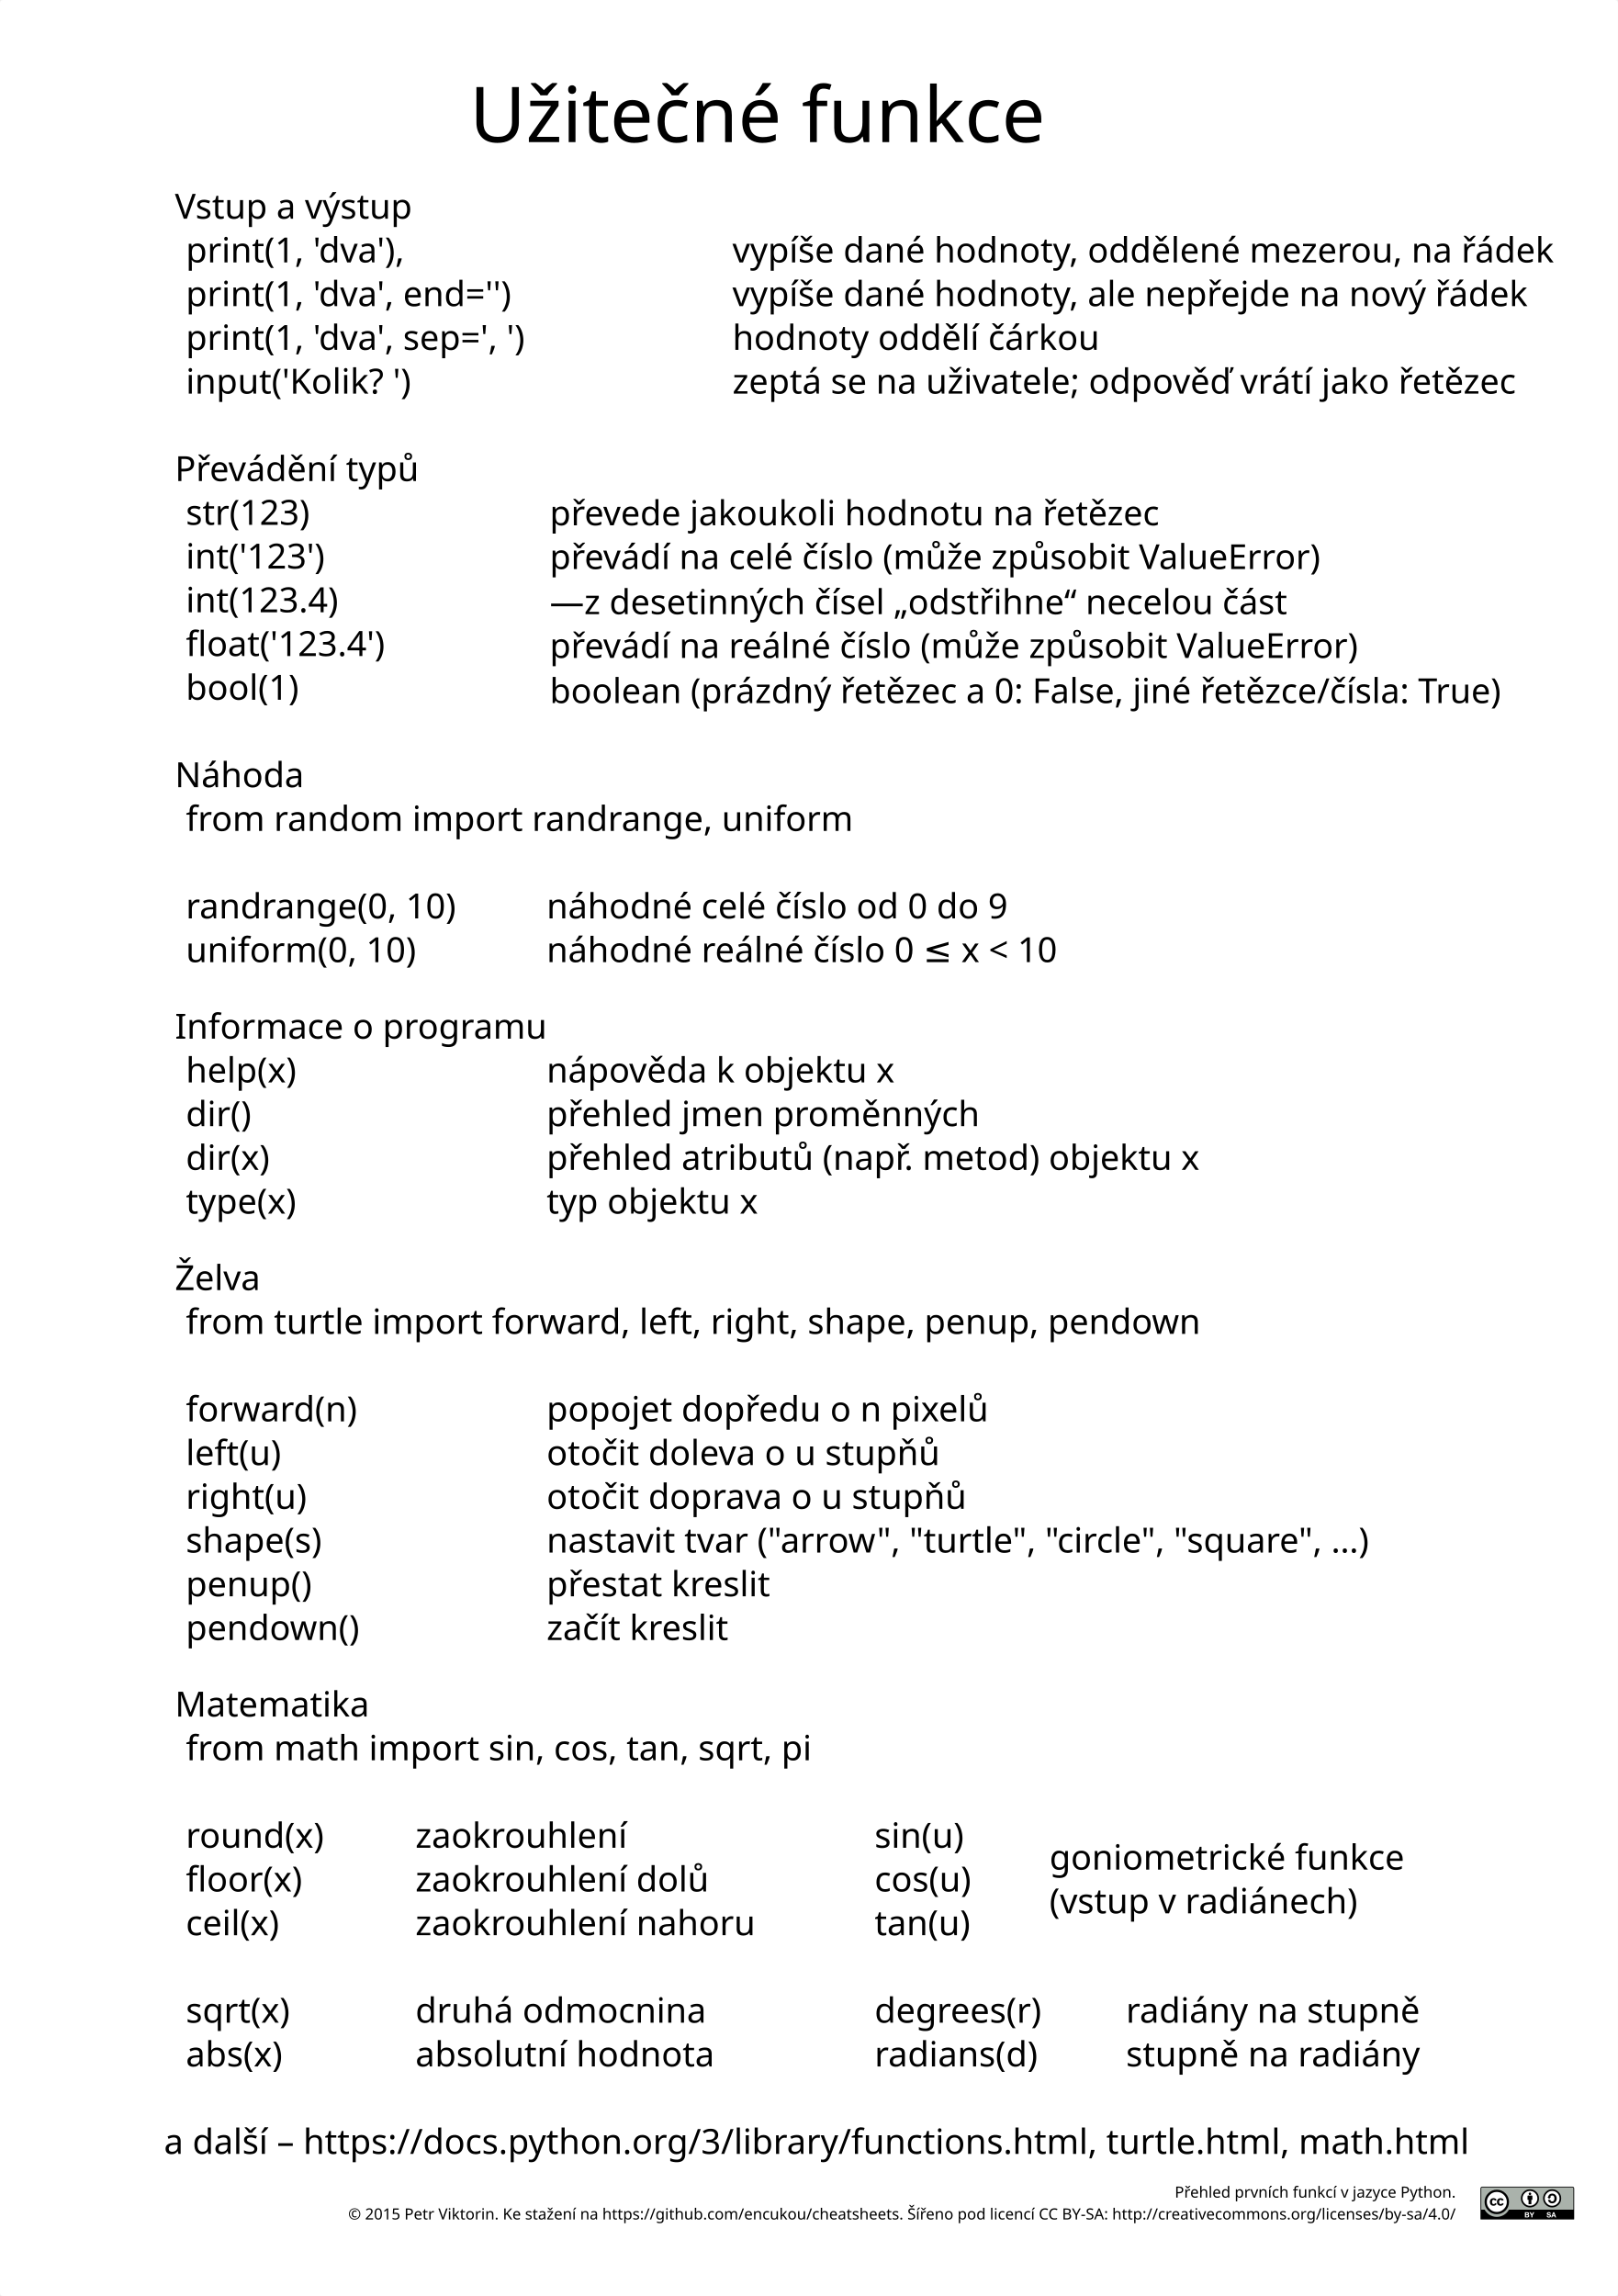
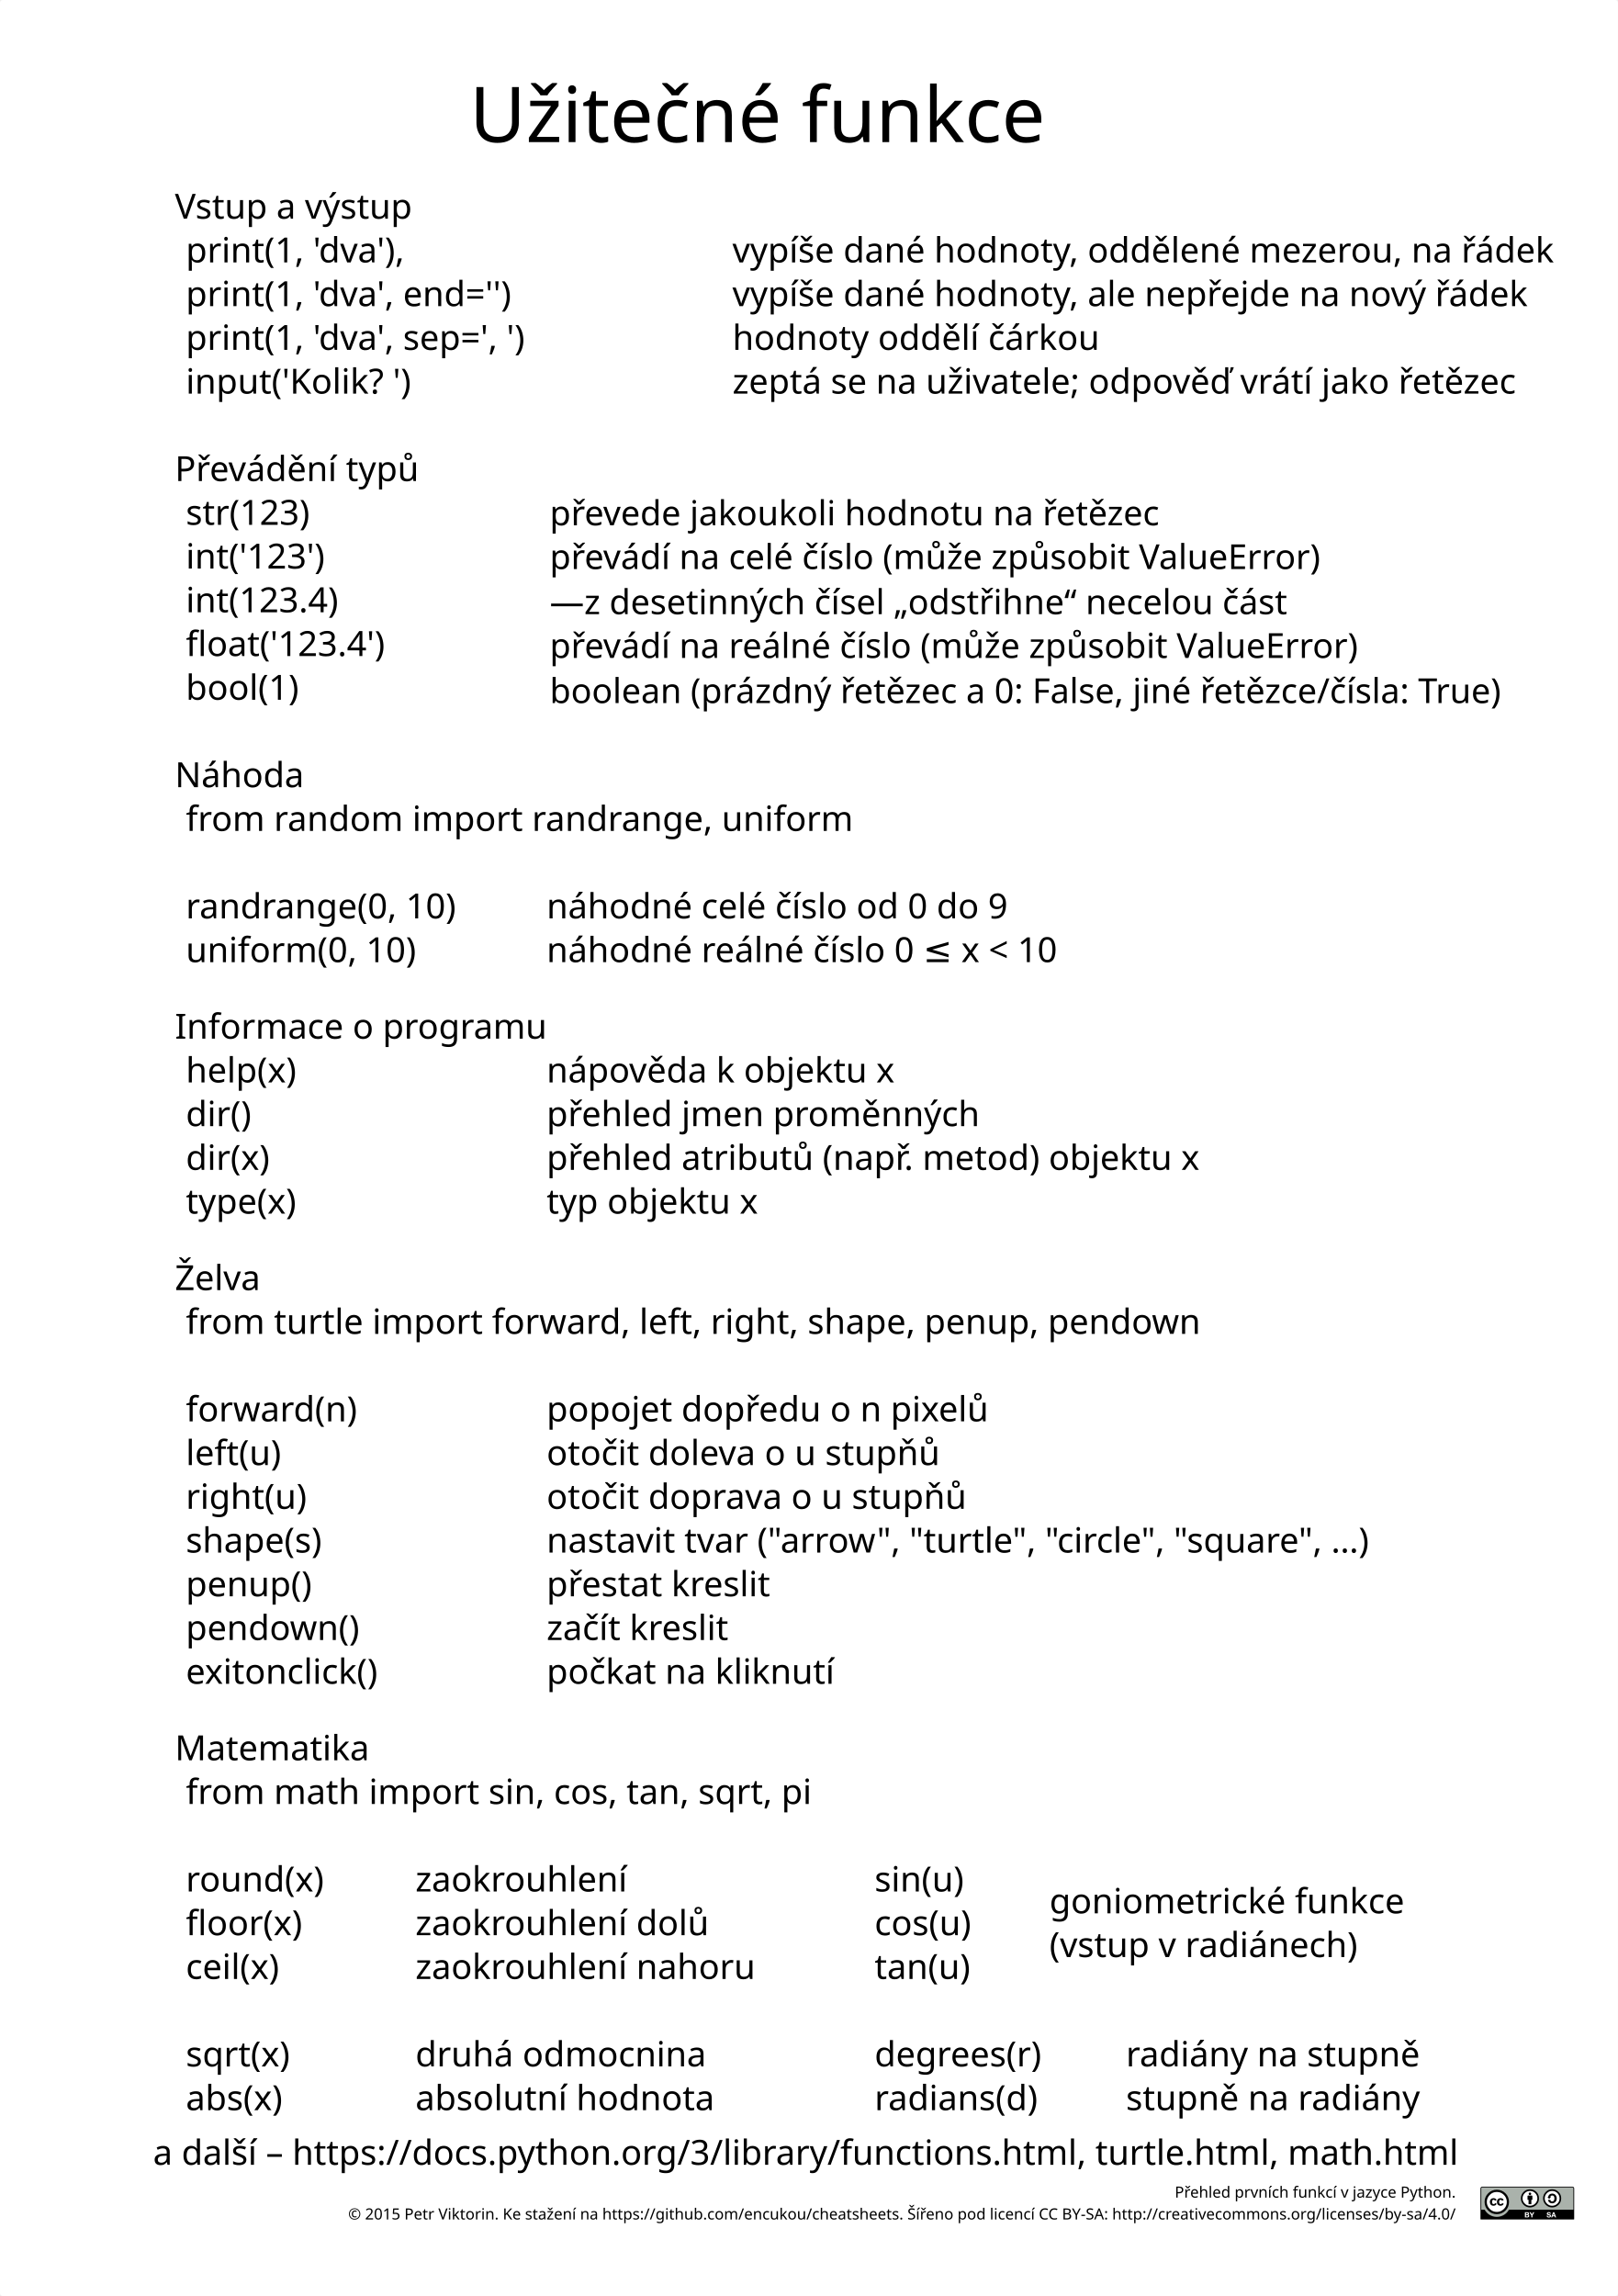
<svg xmlns="http://www.w3.org/2000/svg" width="148mm" height="210mm" viewBox="0 0 524.409 744.094" id="svg2" version="1.1">
  <defs id="defs4">
    <marker orient="auto" refY="0.0" refX="0.0" id="Arrow2Send" style="overflow:visible;">
      <path id="path8393" style="fill-rule:evenodd;stroke-width:0.625;stroke-linejoin:round;stroke:#000000;stroke-opacity:1;fill:#000000;fill-opacity:1" d="M 8.719,4.034 L -2.207,0.016 L 8.719,-4.002 C 6.973,-1.63 6.983,1.616 8.719,4.034 z " transform="scale(0.3) rotate(180) translate(-2.3,0)" />
    </marker>
    <marker orient="auto" refY="0.0" refX="0.0" id="marker10827" style="overflow:visible;">
      <path id="path10829" d="M 0.0,0.0 L 5.0,-5.0 L -12.5,0.0 L 5.0,5.0 L 0.0,0.0 z " style="fill-rule:evenodd;stroke:#0000ff;stroke-width:1pt;stroke-opacity:1;fill:#0000ff;fill-opacity:1" transform="scale(0.4) rotate(180) translate(10,0)" />
    </marker>
    <marker orient="auto" refY="0.0" refX="0.0" id="Arrow1Lend" style="overflow:visible;">
      <path id="path8363" d="M 0.0,0.0 L 5.0,-5.0 L -12.5,0.0 L 5.0,5.0 L 0.0,0.0 z " style="fill-rule:evenodd;stroke:#0000ff;stroke-width:1pt;stroke-opacity:1;fill:#0000ff;fill-opacity:1" transform="scale(0.8) rotate(180) translate(12.5,0)" />
    </marker>
    <marker orient="auto" refY="0.0" refX="0.0" id="Arrow2Mstart" style="overflow:visible">
      <path id="path8384" style="fill-rule:evenodd;stroke-width:0.625;stroke-linejoin:round;stroke:#000000;stroke-opacity:1;fill:#000000;fill-opacity:1" d="M 8.719,4.034 L -2.207,0.016 L 8.719,-4.002 C 6.973,-1.63 6.983,1.616 8.719,4.034 z " transform="scale(0.6) translate(0,0)" />
    </marker>
    <marker orient="auto" refY="0.0" refX="0.0" id="Arrow1Mend" style="overflow:visible;">
      <path id="path8369" d="M 0.0,0.0 L 5.0,-5.0 L -12.5,0.0 L 5.0,5.0 L 0.0,0.0 z " style="fill-rule:evenodd;stroke:#000000;stroke-width:1pt;stroke-opacity:1;fill:#000000;fill-opacity:1" transform="scale(0.4) rotate(180) translate(10,0)" />
    </marker>
    <marker orient="auto" refY="0.0" refX="0.0" id="marker8662" style="overflow:visible">
      <path id="path8664" d="M 0.0,0.0 L 5.0,-5.0 L -12.5,0.0 L 5.0,5.0 L 0.0,0.0 z " style="fill-rule:evenodd;stroke:#000000;stroke-width:1pt;stroke-opacity:1;fill:#000000;fill-opacity:1" transform="scale(0.2) translate(6,0)" />
    </marker>
    <marker orient="auto" refY="0.0" refX="0.0" id="Arrow1Sstart" style="overflow:visible">
      <path id="path8372" d="M 0.0,0.0 L 5.0,-5.0 L -12.5,0.0 L 5.0,5.0 L 0.0,0.0 z " style="fill-rule:evenodd;stroke:#000000;stroke-width:1pt;stroke-opacity:1;fill:#000000;fill-opacity:1" transform="scale(0.2) translate(6,0)" />
    </marker>
    <marker orient="auto" refY="0.0" refX="0.0" id="Arrow1Lstart" style="overflow:visible">
      <path id="path8360" d="M 0.0,0.0 L 5.0,-5.0 L -12.5,0.0 L 5.0,5.0 L 0.0,0.0 z " style="fill-rule:evenodd;stroke:#000000;stroke-width:1pt;stroke-opacity:1;fill:#000000;fill-opacity:1" transform="scale(0.8) translate(12.5,0)" />
    </marker>
    <pattern id="pattern4928" patternTransform="translate(234.0345,606.3423)" height="6.65" width="8.75" patternUnits="userSpaceOnUse">
      <text xml:space="preserve" style="font-style:normal;font-variant:normal;font-weight:normal;font-stretch:normal;font-size:10px;line-height:125%;font-family:'Bree Serif';-inkscape-font-specification:'Bree Serif';letter-spacing:0px;word-spacing:0px;fill:#000000;fill-opacity:1;stroke:none;stroke-width:1px;stroke-linecap:butt;stroke-linejoin:miter;stroke-opacity:1" x="-0.176" y="6.65" id="text4880">
        <tspan id="tspan4882" x="-0.176" y="6.65" dx="0.126">W</tspan>
      </text>
    </pattern>
  </defs>
  <g id="layer5">
    <rect ry="0.915" rx="0.915" y="1.2495387e-05" x="-1052.362" height="524.409" width="744.094" id="rect7243-6" style="opacity:1;fill:#ffffff;fill-opacity:1;stroke:none;stroke-opacity:1" transform="matrix(0,-1,1,0,0,-308.2677)" />
  </g>
  <g id="layer1" transform="translate(0,-308.2677)">
    <g id="text6559" style="font-style:normal;font-variant:normal;font-weight:normal;font-stretch:normal;font-size:10px;line-height:125%;font-family:'DejaVu Sans Mono';-inkscape-font-specification:'DejaVu Sans Mono';text-align:center;letter-spacing:0px;word-spacing:0px;text-anchor:middle;fill:#000000;fill-opacity:1;stroke:none;stroke-width:1px;stroke-linecap:butt;stroke-linejoin:miter;stroke-opacity:1" transform="translate(-787.2199,-199.435)" />
    <flowRoot style="font-style:normal;font-variant:normal;font-weight:normal;font-stretch:normal;font-size:10px;line-height:125%;font-family:'DejaVu Sans Mono';-inkscape-font-specification:'DejaVu Sans Mono';text-align:end;letter-spacing:0px;word-spacing:0px;text-anchor:end;fill:#000000;fill-opacity:1;stroke:none;stroke-width:1px;stroke-linecap:butt;stroke-linejoin:miter;stroke-opacity:1" id="flowRoot9910" xml:space="preserve" transform="translate(-787.2199,-199.435)">
      <flowRegion id="flowRegion9912">
        <rect y="216.142" x="-148.819" height="109.843" width="145.276" id="rect9914" />
      </flowRegion>
      <flowPara id="flowPara9916" />
    </flowRoot>
    <text xml:space="preserve" style="font-style:normal;font-variant:normal;font-weight:normal;font-stretch:normal;font-size:25px;line-height:125%;font-family:'Bree Serif';-inkscape-font-specification:'Bree Serif';text-align:center;letter-spacing:0px;word-spacing:0px;text-anchor:middle;fill:#000000;fill-opacity:1;stroke:none;stroke-width:1px;stroke-linecap:butt;stroke-linejoin:miter;stroke-opacity:1" x="261.729" y="354.33" id="text7244">
      <tspan id="tspan7246" x="261.729" y="354.33">Užitečné funkce</tspan>
    </text>
    <text id="text7248" y="379.134" x="56.693" style="font-style:normal;font-variant:normal;font-weight:normal;font-stretch:normal;font-size:11.25px;line-height:125%;font-family:'Bree Serif';-inkscape-font-specification:'Bree Serif';text-align:start;letter-spacing:0px;word-spacing:0px;text-anchor:start;fill:#000000;fill-opacity:1;stroke:none;stroke-width:1px;stroke-linecap:butt;stroke-linejoin:miter;stroke-opacity:1" xml:space="preserve">
      <tspan y="379.134" x="56.693" id="tspan7250">Vstup a výstup</tspan>
    </text>
    <text xml:space="preserve" style="font-style:normal;font-variant:normal;font-weight:normal;font-stretch:normal;font-size:11.25px;line-height:126%;font-family:'Oxygen Mono';-inkscape-font-specification:'Oxygen Mono';text-align:start;letter-spacing:0px;word-spacing:0px;text-anchor:start;fill:#000000;fill-opacity:1;stroke:none;stroke-width:1px;stroke-linecap:butt;stroke-linejoin:miter;stroke-opacity:1" x="60.236" y="393.307" id="text7252">
      <tspan id="tspan7262" x="60.236" y="393.307">print(1, 'dva'),</tspan>
      <tspan x="60.236" y="407.482" id="tspan7278">print(1, 'dva', end='')</tspan>
      <tspan x="60.236" y="421.657" id="tspan7301">print(1, 'dva', sep=', ')</tspan>
      <tspan x="60.236" y="435.832" id="tspan7305">input('Kolik? ')</tspan>
      <tspan x="60.236" y="450.007" id="tspan7303" />
    </text>
    <text id="text7307" y="393.307" x="237.402" style="font-style:normal;font-variant:normal;font-weight:normal;font-stretch:normal;font-size:11.25px;line-height:126%;font-family:Oxygen;-inkscape-font-specification:Oxygen;text-align:start;letter-spacing:0px;word-spacing:0px;text-anchor:start;fill:#000000;fill-opacity:1;stroke:none;stroke-width:1px;stroke-linecap:butt;stroke-linejoin:miter;stroke-opacity:1" xml:space="preserve">
      <tspan id="tspan7317" y="393.307" x="237.402" style="font-style:normal;font-variant:normal;font-weight:normal;font-stretch:normal;font-family:Oxygen;-inkscape-font-specification:Oxygen">vypíše dané hodnoty, oddělené mezerou, na řádek</tspan>
      <tspan y="407.482" x="237.402" id="tspan7333" style="font-style:normal;font-variant:normal;font-weight:normal;font-stretch:normal;font-family:Oxygen;-inkscape-font-specification:Oxygen">vypíše dané hodnoty, ale nepřejde na nový řádek</tspan>
      <tspan y="421.657" x="237.402" id="tspan7335" style="font-style:normal;font-variant:normal;font-weight:normal;font-stretch:normal;font-family:Oxygen;-inkscape-font-specification:Oxygen">hodnoty oddělí čárkou</tspan>
      <tspan y="435.832" x="237.402" id="tspan7337">zeptá se na uživatele; odpověď vrátí jako řetězec</tspan>
    </text>
    <text xml:space="preserve" style="font-style:normal;font-variant:normal;font-weight:normal;font-stretch:normal;font-size:11.25px;line-height:125%;font-family:'Bree Serif';-inkscape-font-specification:'Bree Serif';text-align:start;letter-spacing:0px;word-spacing:0px;text-anchor:start;fill:#000000;fill-opacity:1;stroke:none;stroke-width:1px;stroke-linecap:butt;stroke-linejoin:miter;stroke-opacity:1" x="56.693" y="464.173" id="text7377">
      <tspan id="tspan7379" x="56.693" y="464.173">Převádění typů</tspan>
    </text>
    <text id="text7381" y="478.346" x="60.236" style="font-style:normal;font-variant:normal;font-weight:normal;font-stretch:normal;font-size:11.25px;line-height:126%;font-family:'Oxygen Mono';-inkscape-font-specification:'Oxygen Mono';text-align:start;letter-spacing:0px;word-spacing:0px;text-anchor:start;fill:#000000;fill-opacity:1;stroke:none;stroke-width:1px;stroke-linecap:butt;stroke-linejoin:miter;stroke-opacity:1" xml:space="preserve">
      <tspan id="tspan7389" y="478.346" x="60.236">str(123)</tspan>
      <tspan y="492.521" x="60.236" id="tspan8257">int('123')</tspan>
      <tspan y="506.696" x="60.236" id="tspan7406">int(123.4)</tspan>
      <tspan y="520.871" x="60.236" id="tspan7402">float('123.4')</tspan>
      <tspan y="535.046" x="60.236" id="tspan12077">bool(1)</tspan>
      <tspan id="tspan7391" y="549.221" x="60.236" />
    </text>
    <text xml:space="preserve" style="font-style:normal;font-variant:normal;font-weight:normal;font-stretch:normal;font-size:11.177px;line-height:126%;font-family:Oxygen;-inkscape-font-specification:Oxygen;text-align:start;letter-spacing:0px;word-spacing:0px;text-anchor:start;fill:#000000;fill-opacity:1;stroke:none;stroke-width:1px;stroke-linecap:butt;stroke-linejoin:miter;stroke-opacity:1" x="178.17" y="478.512" id="text7438">
      <tspan id="tspan7446" x="178.17" y="478.512">převede jakoukoli hodnotu na řetězec</tspan>
      <tspan x="178.17" y="492.687" id="tspan8259">převádí na celé číslo (může způsobit <tspan style="font-style:normal;font-variant:normal;font-weight:normal;font-stretch:normal;font-family:'Oxygen Mono';-inkscape-font-specification:'Oxygen Mono'" id="tspan8265">ValueError</tspan>)</tspan>
      <tspan x="178.17" y="507.316" id="tspan8261">—z desetinných čísel „odstřihne“ necelou část</tspan>
      <tspan x="178.17" y="521.491" id="tspan8263">převádí na reálné číslo (může způsobit <tspan style="font-style:normal;font-variant:normal;font-weight:normal;font-stretch:normal;font-family:'Oxygen Mono';-inkscape-font-specification:'Oxygen Mono'" id="tspan8267">ValueError</tspan>)</tspan>
      <tspan x="178.17" y="536.119" id="tspan12079">boolean (prázdný řetězec a 0: <tspan style="font-style:normal;font-variant:normal;font-weight:normal;font-stretch:normal;font-family:'Oxygen Mono';-inkscape-font-specification:'Oxygen Mono'" id="tspan12081">False</tspan>, jiné řetězce/čísla: <tspan style="font-style:normal;font-variant:normal;font-weight:normal;font-stretch:normal;font-family:'Oxygen Mono';-inkscape-font-specification:'Oxygen Mono'" id="tspan12083">True</tspan>)</tspan>
    </text>
-     <text id="text8269" y="864.567" x="56.693" style="font-style:normal;font-variant:normal;font-weight:normal;font-stretch:normal;font-size:11.25px;line-height:125%;font-family:'Bree Serif';-inkscape-font-specification:'Bree Serif';text-align:start;letter-spacing:0px;word-spacing:0px;text-anchor:start;fill:#000000;fill-opacity:1;stroke:none;stroke-width:1px;stroke-linecap:butt;stroke-linejoin:miter;stroke-opacity:1" xml:space="preserve">
-       <tspan y="864.567" x="56.693" id="tspan8271">Matematika</tspan>
-     </text>
-     <text xml:space="preserve" style="font-style:normal;font-variant:normal;font-weight:normal;font-stretch:normal;font-size:11.25px;line-height:126%;font-family:'Oxygen Mono';-inkscape-font-specification:'Oxygen Mono';text-align:start;letter-spacing:0px;word-spacing:0px;text-anchor:start;fill:#000000;fill-opacity:1;stroke:none;stroke-width:1px;stroke-linecap:butt;stroke-linejoin:miter;stroke-opacity:1" x="60.236" y="878.74" id="text8273">
-       <tspan x="60.236" y="878.74" id="tspan8283">from math import sin, cos, tan, sqrt, pi</tspan>
-       <tspan x="60.236" y="892.915" id="tspan8299" />
-       <tspan x="60.236" y="907.09" id="tspan8301">round(x)</tspan>
-       <tspan x="60.236" y="921.265" id="tspan8305">floor(x)</tspan>
-       <tspan x="60.236" y="935.44" id="tspan8307">ceil(x)</tspan>
-       <tspan x="60.236" y="949.615" id="tspan8311" />
-       <tspan x="60.236" y="963.79" id="tspan8313">sqrt(x)</tspan>
-       <tspan x="60.236" y="977.965" id="tspan13717">abs(x)</tspan>
-       <tspan x="60.236" y="992.14" id="tspan8315" />
-     </text>
-     <text id="text8317" y="907.087" x="134.646" style="font-style:normal;font-variant:normal;font-weight:normal;font-stretch:normal;font-size:11.25px;line-height:126%;font-family:Oxygen;-inkscape-font-specification:Oxygen;text-align:start;letter-spacing:0px;word-spacing:0px;text-anchor:start;fill:#000000;fill-opacity:1;stroke:none;stroke-width:1px;stroke-linecap:butt;stroke-linejoin:miter;stroke-opacity:1" xml:space="preserve">
-       <tspan id="tspan8327" y="907.087" x="134.646">zaokrouhlení</tspan>
-       <tspan y="921.262" x="134.646" id="tspan8342">zaokrouhlení dolů</tspan>
-       <tspan y="935.437" x="134.646" id="tspan8344">zaokrouhlení nahoru</tspan>
-       <tspan y="949.612" x="134.646" id="tspan8348" />
-       <tspan y="963.787" x="134.646" id="tspan8350">druhá odmocnina</tspan>
-       <tspan y="977.962" x="134.646" id="tspan13737">absolutní hodnota</tspan>
-       <tspan y="992.137" x="134.646" id="tspan8346" />
-     </text>
-     <text xml:space="preserve" style="font-style:normal;font-variant:normal;font-weight:normal;font-stretch:normal;font-size:11.25px;line-height:126%;font-family:'Oxygen Mono';-inkscape-font-specification:'Oxygen Mono';text-align:start;letter-spacing:0px;word-spacing:0px;text-anchor:start;fill:#000000;fill-opacity:1;stroke:none;stroke-width:1px;stroke-linecap:butt;stroke-linejoin:miter;stroke-opacity:1" x="283.465" y="907.087" id="text12030">
-       <tspan x="283.465" y="907.087" id="tspan12032">sin(u)</tspan>
-       <tspan id="tspan12034" x="283.465" y="921.262">cos(u)</tspan>
-       <tspan id="tspan12036" x="283.465" y="935.437">tan(u)</tspan>
-       <tspan x="283.465" y="949.612" id="tspan13719" />
-       <tspan x="283.465" y="963.787" id="tspan13721">degrees(r)</tspan>
-       <tspan x="283.465" y="977.962" id="tspan13723">radians(d)</tspan>
-       <tspan id="tspan12038" x="283.465" y="992.137" />
-       <tspan x="283.465" y="1006.312" id="tspan12040" />
-     </text>
-     <text id="text12042" y="914.173" x="340.158" style="font-style:normal;font-variant:normal;font-weight:normal;font-stretch:normal;font-size:11.25px;line-height:126%;font-family:Oxygen;-inkscape-font-specification:Oxygen;text-align:start;letter-spacing:0px;word-spacing:0px;text-anchor:start;fill:#000000;fill-opacity:1;stroke:none;stroke-width:1px;stroke-linecap:butt;stroke-linejoin:miter;stroke-opacity:1" xml:space="preserve">
-       <tspan id="tspan12052" y="914.173" x="340.158">goniometrické funkce</tspan>
-       <tspan y="928.348" x="340.158" id="tspan12067">(vstup v radiánech)</tspan>
+     <text id="text8269" y="878.74" x="56.693" style="font-style:normal;font-variant:normal;font-weight:normal;font-stretch:normal;font-size:11.25px;line-height:125%;font-family:'Bree Serif';-inkscape-font-specification:'Bree Serif';text-align:start;letter-spacing:0px;word-spacing:0px;text-anchor:start;fill:#000000;fill-opacity:1;stroke:none;stroke-width:1px;stroke-linecap:butt;stroke-linejoin:miter;stroke-opacity:1" xml:space="preserve">
+       <tspan y="878.74" x="56.693" id="tspan8271">Matematika</tspan>
+     </text>
+     <text xml:space="preserve" style="font-style:normal;font-variant:normal;font-weight:normal;font-stretch:normal;font-size:11.25px;line-height:126%;font-family:'Oxygen Mono';-inkscape-font-specification:'Oxygen Mono';text-align:start;letter-spacing:0px;word-spacing:0px;text-anchor:start;fill:#000000;fill-opacity:1;stroke:none;stroke-width:1px;stroke-linecap:butt;stroke-linejoin:miter;stroke-opacity:1" x="60.236" y="892.913" id="text8273">
+       <tspan x="60.236" y="892.913" id="tspan8283">from math import sin, cos, tan, sqrt, pi</tspan>
+       <tspan x="60.236" y="907.088" id="tspan8299" />
+       <tspan x="60.236" y="921.263" id="tspan8301">round(x)</tspan>
+       <tspan x="60.236" y="935.438" id="tspan8305">floor(x)</tspan>
+       <tspan x="60.236" y="949.613" id="tspan8307">ceil(x)</tspan>
+       <tspan x="60.236" y="963.788" id="tspan8311" />
+       <tspan x="60.236" y="977.963" id="tspan8313">sqrt(x)</tspan>
+       <tspan x="60.236" y="992.138" id="tspan13717">abs(x)</tspan>
+       <tspan x="60.236" y="1006.313" id="tspan8315" />
+     </text>
+     <text id="text8317" y="921.26" x="134.646" style="font-style:normal;font-variant:normal;font-weight:normal;font-stretch:normal;font-size:11.25px;line-height:126%;font-family:Oxygen;-inkscape-font-specification:Oxygen;text-align:start;letter-spacing:0px;word-spacing:0px;text-anchor:start;fill:#000000;fill-opacity:1;stroke:none;stroke-width:1px;stroke-linecap:butt;stroke-linejoin:miter;stroke-opacity:1" xml:space="preserve">
+       <tspan id="tspan8327" y="921.26" x="134.646">zaokrouhlení</tspan>
+       <tspan y="935.435" x="134.646" id="tspan8342">zaokrouhlení dolů</tspan>
+       <tspan y="949.61" x="134.646" id="tspan8344">zaokrouhlení nahoru</tspan>
+       <tspan y="963.785" x="134.646" id="tspan8348" />
+       <tspan y="977.96" x="134.646" id="tspan8350">druhá odmocnina</tspan>
+       <tspan y="992.135" x="134.646" id="tspan13737">absolutní hodnota</tspan>
+       <tspan y="1006.31" x="134.646" id="tspan8346" />
+     </text>
+     <text xml:space="preserve" style="font-style:normal;font-variant:normal;font-weight:normal;font-stretch:normal;font-size:11.25px;line-height:126%;font-family:'Oxygen Mono';-inkscape-font-specification:'Oxygen Mono';text-align:start;letter-spacing:0px;word-spacing:0px;text-anchor:start;fill:#000000;fill-opacity:1;stroke:none;stroke-width:1px;stroke-linecap:butt;stroke-linejoin:miter;stroke-opacity:1" x="283.465" y="921.26" id="text12030">
+       <tspan x="283.465" y="921.26" id="tspan12032">sin(u)</tspan>
+       <tspan id="tspan12034" x="283.465" y="935.435">cos(u)</tspan>
+       <tspan id="tspan12036" x="283.465" y="949.61">tan(u)</tspan>
+       <tspan x="283.465" y="963.785" id="tspan13719" />
+       <tspan x="283.465" y="977.96" id="tspan13721">degrees(r)</tspan>
+       <tspan x="283.465" y="992.135" id="tspan13723">radians(d)</tspan>
+       <tspan id="tspan12038" x="283.465" y="1006.31" />
+       <tspan x="283.465" y="1020.485" id="tspan12040" />
+     </text>
+     <text id="text12042" y="928.346" x="340.158" style="font-style:normal;font-variant:normal;font-weight:normal;font-stretch:normal;font-size:11.25px;line-height:126%;font-family:Oxygen;-inkscape-font-specification:Oxygen;text-align:start;letter-spacing:0px;word-spacing:0px;text-anchor:start;fill:#000000;fill-opacity:1;stroke:none;stroke-width:1px;stroke-linecap:butt;stroke-linejoin:miter;stroke-opacity:1" xml:space="preserve">
+       <tspan id="tspan12052" y="928.346" x="340.158">goniometrické funkce</tspan>
+       <tspan y="942.521" x="340.158" id="tspan12067">(vstup v radiánech)</tspan>
    </text>
    <text id="text12085" y="563.386" x="56.693" style="font-style:normal;font-variant:normal;font-weight:normal;font-stretch:normal;font-size:11.25px;line-height:125%;font-family:'Bree Serif';-inkscape-font-specification:'Bree Serif';text-align:start;letter-spacing:0px;word-spacing:0px;text-anchor:start;fill:#000000;fill-opacity:1;stroke:none;stroke-width:1px;stroke-linecap:butt;stroke-linejoin:miter;stroke-opacity:1" xml:space="preserve">
      <tspan y="563.386" x="56.693" id="tspan12087">Náhoda</tspan>
    </text>
    <text xml:space="preserve" style="font-style:normal;font-variant:normal;font-weight:normal;font-stretch:normal;font-size:11.25px;line-height:126%;font-family:'Oxygen Mono';-inkscape-font-specification:'Oxygen Mono';text-align:start;letter-spacing:0px;word-spacing:0px;text-anchor:start;fill:#000000;fill-opacity:1;stroke:none;stroke-width:1px;stroke-linecap:butt;stroke-linejoin:miter;stroke-opacity:1" x="60.236" y="577.559" id="text12089">
      <tspan x="60.236" y="577.559" id="tspan12101">from random import randrange, uniform</tspan>
      <tspan x="60.236" y="591.734" id="tspan12123" />
      <tspan x="60.236" y="605.909" id="tspan12125">randrange(0, 10)</tspan>
      <tspan x="60.236" y="620.084" id="tspan12127">uniform(0, 10)</tspan>
    </text>
    <text id="text12129" y="605.906" x="177.165" style="font-style:normal;font-variant:normal;font-weight:normal;font-stretch:normal;font-size:11.25px;line-height:126%;font-family:Oxygen;-inkscape-font-specification:Oxygen;text-align:start;letter-spacing:0px;word-spacing:0px;text-anchor:start;fill:#000000;fill-opacity:1;stroke:none;stroke-width:1px;stroke-linecap:butt;stroke-linejoin:miter;stroke-opacity:1" xml:space="preserve">
      <tspan id="tspan12143" y="605.906" x="177.165">náhodné celé číslo od 0 do 9</tspan>
      <tspan y="620.081" x="177.165" id="tspan12167">náhodné reálné číslo 0 ≤ x &lt; 10</tspan>
    </text>
    <text xml:space="preserve" style="font-style:normal;font-variant:normal;font-weight:normal;font-stretch:normal;font-size:11.25px;line-height:125%;font-family:'Bree Serif';-inkscape-font-specification:'Bree Serif';text-align:start;letter-spacing:0px;word-spacing:0px;text-anchor:start;fill:#000000;fill-opacity:1;stroke:none;stroke-width:1px;stroke-linecap:butt;stroke-linejoin:miter;stroke-opacity:1" x="56.693" y="644.882" id="text12169">
      <tspan id="tspan12171" x="56.693" y="644.882">Informace o programu</tspan>
    </text>
    <text id="text12173" y="659.055" x="60.236" style="font-style:normal;font-variant:normal;font-weight:normal;font-stretch:normal;font-size:11.25px;line-height:126%;font-family:'Oxygen Mono';-inkscape-font-specification:'Oxygen Mono';text-align:start;letter-spacing:0px;word-spacing:0px;text-anchor:start;fill:#000000;fill-opacity:1;stroke:none;stroke-width:1px;stroke-linecap:butt;stroke-linejoin:miter;stroke-opacity:1" xml:space="preserve">
      <tspan y="659.055" x="60.236" id="tspan12195">help(x)</tspan>
      <tspan y="673.23" x="60.236" id="tspan13689">dir()</tspan>
      <tspan y="687.405" x="60.236" id="tspan13687">dir(x)</tspan>
      <tspan y="701.58" x="60.236" id="tspan13743">type(x)</tspan>
    </text>
    <text xml:space="preserve" style="font-style:normal;font-variant:normal;font-weight:normal;font-stretch:normal;font-size:11.25px;line-height:126%;font-family:Oxygen;-inkscape-font-specification:Oxygen;text-align:start;letter-spacing:0px;word-spacing:0px;text-anchor:start;fill:#000000;fill-opacity:1;stroke:none;stroke-width:1px;stroke-linecap:butt;stroke-linejoin:miter;stroke-opacity:1" x="177.165" y="659.055" id="text12183">
      <tspan x="177.165" y="659.055" id="tspan12227">nápověda k objektu x</tspan>
      <tspan x="177.165" y="673.23" id="tspan13711">přehled jmen proměnných</tspan>
      <tspan x="177.165" y="687.405" id="tspan13713">přehled atributů (např. metod) objektu x</tspan>
      <tspan x="177.165" y="701.58" id="tspan13745">typ objektu x</tspan>
    </text>
-     <text xml:space="preserve" style="font-style:normal;font-variant:normal;font-weight:normal;font-stretch:normal;font-size:11.25px;line-height:126%;font-family:Oxygen;-inkscape-font-specification:Oxygen;text-align:start;letter-spacing:0px;word-spacing:0px;text-anchor:start;fill:#000000;fill-opacity:1;stroke:none;stroke-width:1px;stroke-linecap:butt;stroke-linejoin:miter;stroke-opacity:1" x="53.15" y="1006.299" id="text12233">
-       <tspan id="tspan12237" x="53.15" y="1006.299">a další – https://docs.python.org/3/library/functions.html, turtle.html, math.html</tspan>
+     <text xml:space="preserve" style="font-style:normal;font-variant:normal;font-weight:normal;font-stretch:normal;font-size:11.25px;line-height:126%;font-family:Oxygen;-inkscape-font-specification:Oxygen;text-align:start;letter-spacing:0px;word-spacing:0px;text-anchor:start;fill:#000000;fill-opacity:1;stroke:none;stroke-width:1px;stroke-linecap:butt;stroke-linejoin:miter;stroke-opacity:1" x="49.606" y="1009.842" id="text12233">
+       <tspan id="tspan12237" x="49.606" y="1009.842">a další – https://docs.python.org/3/library/functions.html, turtle.html, math.html</tspan>
    </text>
    <text id="text10059-0" y="1027.559" x="478.346" style="font-style:normal;font-variant:normal;font-weight:normal;font-stretch:normal;font-size:5px;line-height:125%;font-family:Oxygen;-inkscape-font-specification:Oxygen;text-align:end;letter-spacing:0px;word-spacing:0px;text-anchor:end;fill:#000000;fill-opacity:1;stroke:none;stroke-width:1px;stroke-linecap:butt;stroke-linejoin:miter;stroke-opacity:1" xml:space="preserve">
      <tspan y="1027.559" x="478.346" id="tspan10061-1">© 2015 Petr Viktorin. Ke stažení na https://github.com/encukou/cheatsheets. Šířeno pod licencí CC BY-SA: http://creativecommons.org/licenses/by-sa/4.0/</tspan>
    </text>
    <g transform="matrix(0.2362205,0,0,0.2362205,481.8898,1017.19)" id="layer1-5-7">
      <g transform="matrix(1.064765,0,0,1.064646,-198.958,-80.85843)" id="g287-0">
        <path id="path3817_2_-1" nodetypes="ccccccc" d="m 182.235,75.39 114.064,0.203 c 1.594,0 3.018,-0.237 3.018,3.18 l -0.14,37.567 -119.82,0 0,-37.707 c 0,-1.685 0.163,-3.244 2.878,-3.244 z" style="fill:#aab2ab" />
        <g id="g5908_2_-8" transform="matrix(0.872921,0,0,0.872921,50.12536,143.2144)">
          <path id="path5906_2_-8" cx="296.354" ry="22.94" cy="264.358" type="arc" rx="22.94" d="m 187.209,-55.679 c 0.006,8.68 -7.028,15.721 -15.708,15.727 -8.68,0.005 -15.722,-7.028 -15.727,-15.708 0,-0.007 0,-0.012 0,-0.019 -0.005,-8.681 7.028,-15.722 15.708,-15.727 8.681,-0.006 15.722,7.028 15.727,15.708 0,0.006 0,0.012 0,0.019 z" style="fill:#ffffff" />
          <g id="g5706_2_-1" transform="translate(-289.6157,99.0653)">
            <path id="path5708_2_-5" d="m 473.885,-167.547 c 3.485,3.486 5.228,7.754 5.228,12.803 0,5.049 -1.713,9.271 -5.138,12.667 -3.635,3.577 -7.932,5.364 -12.889,5.364 -4.898,0 -9.12,-1.773 -12.665,-5.32 -3.546,-3.546 -5.318,-7.783 -5.318,-12.712 0,-4.929 1.773,-9.196 5.318,-12.803 3.455,-3.487 7.677,-5.229 12.665,-5.229 5.048,0 9.314,1.742 12.799,5.229 z m -23.118,2.345 c -2.947,2.976 -4.42,6.463 -4.42,10.462 0,3.998 1.458,7.455 4.374,10.371 2.917,2.917 6.388,4.375 10.417,4.375 4.029,0 7.53,-1.473 10.507,-4.419 2.826,-2.736 4.239,-6.177 4.239,-10.326 0,-4.118 -1.436,-7.613 -4.308,-10.485 -2.871,-2.871 -6.35,-4.307 -10.438,-4.307 -4.088,0 -7.546,1.443 -10.372,4.329 z m 7.754,8.703 c -0.45,-0.982 -1.124,-1.472 -2.023,-1.472 -1.589,0 -2.383,1.07 -2.383,3.208 0,2.14 0.794,3.209 2.383,3.209 1.049,0 1.799,-0.521 2.249,-1.565 l 2.203,1.173 c -1.05,1.865 -2.625,2.799 -4.725,2.799 -1.62,0 -2.918,-0.497 -3.892,-1.49 -0.976,-0.993 -1.463,-2.363 -1.463,-4.108 0,-1.716 0.502,-3.077 1.507,-4.086 1.005,-1.008 2.257,-1.513 3.758,-1.513 2.22,0 3.81,0.875 4.771,2.623 l -2.384,1.221 z m 10.363,0 c -0.451,-0.982 -1.111,-1.472 -1.982,-1.472 -1.621,0 -2.432,1.07 -2.432,3.208 0,2.14 0.811,3.209 2.432,3.209 1.051,0 1.787,-0.521 2.207,-1.565 l 2.252,1.173 c -1.048,1.865 -2.621,2.799 -4.718,2.799 -1.618,0 -2.913,-0.497 -3.886,-1.49 -0.972,-0.993 -1.459,-2.363 -1.459,-4.108 0,-1.716 0.494,-3.077 1.483,-4.086 0.988,-1.008 2.245,-1.513 3.773,-1.513 2.216,0 3.804,0.875 4.761,2.623 l -2.431,1.221 z" />
          </g>
        </g>
        <path d="m 297.296,74.911 -116.23,0 c -1.247,0 -2.261,1.015 -2.261,2.261 l 0,39.496 c 0,0.282 0.229,0.511 0.51,0.511 l 119.73,0 c 0.282,0 0.511,-0.229 0.511,-0.511 l 0,-39.496 c 0,-1.247 -1.014,-2.261 -2.261,-2.261 z m -116.23,1.021 116.23,0 c 0.684,0 1.239,0.556 1.239,1.24 0,0 0,15.919 0,27.418 l -83.074,0 c -3.045,5.505 -8.911,9.244 -15.644,9.244 -6.735,0 -12.6,-3.735 -15.644,-9.244 l -4.348,0 c 0,-11.499 0,-27.418 0,-27.418 -2e-5,-0.684 0.557,-1.24 1.24,-1.24 z" id="path294-6" />
        <g enable-background="new    " id="g296-3">
          <path d="m 265.61,112.883 c 0.08,0.156 0.188,0.282 0.321,0.378 0.134,0.096 0.29,0.168 0.47,0.214 0.181,0.047 0.367,0.07 0.56,0.07 0.13,0 0.27,-0.011 0.419,-0.033 0.148,-0.021 0.288,-0.064 0.419,-0.126 0.13,-0.062 0.239,-0.148 0.325,-0.257 0.088,-0.109 0.131,-0.247 0.131,-0.416 0,-0.18 -0.058,-0.326 -0.173,-0.438 -0.114,-0.112 -0.266,-0.205 -0.452,-0.28 -0.186,-0.074 -0.397,-0.14 -0.633,-0.196 -0.236,-0.056 -0.476,-0.118 -0.718,-0.187 -0.249,-0.062 -0.491,-0.138 -0.728,-0.229 -0.235,-0.09 -0.447,-0.207 -0.634,-0.35 -0.187,-0.143 -0.337,-0.322 -0.452,-0.537 -0.114,-0.215 -0.172,-0.475 -0.172,-0.779 0,-0.343 0.073,-0.64 0.219,-0.892 0.146,-0.252 0.338,-0.462 0.574,-0.63 0.235,-0.168 0.503,-0.292 0.802,-0.374 0.298,-0.081 0.597,-0.121 0.895,-0.121 0.349,0 0.683,0.039 1.003,0.117 0.319,0.078 0.604,0.204 0.853,0.378 0.249,0.174 0.446,0.397 0.593,0.668 0.146,0.271 0.219,0.6 0.219,0.985 l -1.422,0 c -0.013,-0.199 -0.055,-0.364 -0.125,-0.495 -0.071,-0.131 -0.166,-0.233 -0.283,-0.309 -0.118,-0.074 -0.253,-0.127 -0.404,-0.158 -0.152,-0.031 -0.317,-0.047 -0.497,-0.047 -0.117,0 -0.235,0.013 -0.353,0.037 -0.118,0.025 -0.225,0.069 -0.32,0.131 -0.097,0.062 -0.176,0.14 -0.237,0.233 -0.061,0.094 -0.093,0.212 -0.093,0.355 0,0.131 0.024,0.237 0.074,0.317 0.05,0.081 0.148,0.156 0.294,0.224 0.146,0.068 0.348,0.137 0.605,0.206 0.258,0.068 0.595,0.156 1.012,0.261 0.124,0.025 0.296,0.07 0.517,0.136 0.221,0.065 0.439,0.169 0.657,0.312 0.218,0.144 0.405,0.335 0.564,0.574 0.158,0.24 0.237,0.546 0.237,0.92 0,0.305 -0.06,0.588 -0.178,0.85 -0.118,0.262 -0.294,0.487 -0.527,0.677 -0.233,0.19 -0.522,0.338 -0.867,0.444 -0.346,0.106 -0.746,0.159 -1.199,0.159 -0.367,0 -0.724,-0.045 -1.069,-0.136 -0.345,-0.09 -0.65,-0.232 -0.915,-0.426 -0.264,-0.193 -0.474,-0.44 -0.63,-0.739 -0.155,-0.299 -0.229,-0.654 -0.224,-1.065 l 1.422,0 c -3e-5,0.224 0.04,0.414 0.121,0.569 z" id="path298-6" style="fill:#ffffff" />
          <path d="m 273.867,107.867 2.493,6.664 -1.522,0 -0.504,-1.484 -2.493,0 -0.522,1.484 -1.475,0 2.521,-6.664 1.503,0 z m 0.084,4.086 -0.84,-2.443 -0.019,0 -0.869,2.443 1.728,0 z" id="path300-3" style="fill:#ffffff" />
        </g>
        <g enable-background="new    " id="g302-7">
          <path d="m 239.178,107.867 c 0.317,0 0.607,0.028 0.869,0.084 0.262,0.056 0.486,0.148 0.674,0.275 0.187,0.127 0.332,0.297 0.435,0.508 0.103,0.211 0.154,0.473 0.154,0.784 0,0.336 -0.076,0.615 -0.229,0.839 -0.152,0.224 -0.379,0.407 -0.678,0.55 0.412,0.118 0.72,0.325 0.923,0.621 0.203,0.296 0.305,0.652 0.305,1.069 0,0.336 -0.065,0.627 -0.196,0.873 -0.131,0.246 -0.308,0.446 -0.528,0.602 -0.222,0.156 -0.475,0.271 -0.758,0.345 -0.284,0.075 -0.575,0.112 -0.875,0.112 l -3.236,0 0,-6.664 3.142,0 0,1e-5 z m -0.188,2.695 c 0.262,0 0.477,-0.062 0.646,-0.186 0.168,-0.125 0.252,-0.326 0.252,-0.605 0,-0.155 -0.028,-0.283 -0.084,-0.382 -0.057,-0.1 -0.131,-0.177 -0.225,-0.233 -0.094,-0.056 -0.201,-0.095 -0.322,-0.116 -0.122,-0.022 -0.248,-0.033 -0.379,-0.033 l -1.373,0 0,1.555 1.485,0 z m 0.086,2.828 c 0.144,0 0.28,-0.014 0.411,-0.042 0.131,-0.028 0.247,-0.075 0.347,-0.14 0.1,-0.065 0.179,-0.154 0.238,-0.266 0.06,-0.112 0.089,-0.255 0.089,-0.429 0,-0.342 -0.097,-0.586 -0.29,-0.732 -0.193,-0.146 -0.449,-0.219 -0.767,-0.219 l -1.6,0 0,1.828 1.571,0 z" id="path304-1" style="fill:#ffffff" />
          <path d="m 241.889,107.867 1.644,0 1.561,2.632 1.551,-2.632 1.634,0 -2.474,4.106 0,2.558 -1.469,0 0,-2.595 -2.446,-4.069 z" id="path306-8" style="fill:#ffffff" />
        </g>
        <g id="g6316_1_-8" transform="matrix(0.624995,0,0,0.624995,391.2294,176.9332)">
          <path id="path6318_1_-5" cx="475.971" ry="29.21" cy="252.086" type="arc" rx="29.21" d="m -175.008,-139.115 c 0.006,9.412 -7.617,17.048 -17.03,17.055 -9.411,0.007 -17.047,-7.617 -17.055,-17.03 0,-0.008 0,-0.017 0,-0.025 -0.006,-9.413 7.619,-17.047 17.03,-17.055 9.413,-0.007 17.049,7.618 17.055,17.03 0,0.009 0,0.016 0,0.025 z" style="fill:#ffffff" />
          <g id="g6320_1_-9" transform="translate(-23.9521,-89.72962)">
            <path id="path6322_1_-1" d="m -168.22,-68.055 c -5.172,0 -9.549,1.805 -13.131,5.413 -3.677,3.734 -5.514,8.153 -5.514,13.256 0,5.103 1.838,9.492 5.514,13.163 3.675,3.672 8.053,5.508 13.131,5.508 5.141,0 9.595,-1.852 13.367,-5.555 3.55,-3.516 5.327,-7.888 5.327,-13.116 0,-5.227 -1.808,-9.647 -5.422,-13.256 -3.614,-3.609 -8.038,-5.413 -13.272,-5.413 z m 0.047,3.36 c 4.238,0 7.836,1.493 10.797,4.481 2.989,2.956 4.484,6.566 4.484,10.829 0,4.294 -1.463,7.857 -4.392,10.689 -3.084,3.049 -6.714,4.573 -10.889,4.573 -4.175,0 -7.774,-1.509 -10.795,-4.527 -3.022,-3.02 -4.533,-6.597 -4.533,-10.736 0,-4.138 1.527,-7.748 4.58,-10.829 2.928,-2.988 6.511,-4.481 10.749,-4.481 z" />
            <path id="path6324_1_-1" d="m -176.495,-52.021 c 0.744,-4.698 4.052,-7.209 8.195,-7.209 5.961,0 9.592,4.325 9.592,10.092 0,5.627 -3.864,9.999 -9.686,9.999 -4.005,0 -7.589,-2.465 -8.242,-7.301 l 4.703,0 c 0.141,2.511 1.77,3.395 4.098,3.395 2.653,0 4.378,-2.465 4.378,-6.233 0,-3.952 -1.491,-6.045 -4.286,-6.045 -2.048,0 -3.817,0.745 -4.191,3.302 l 1.369,-0.007 -3.703,3.702 -3.702,-3.702 1.473,0.007 z" />
          </g>
        </g>
        <g id="g313-8">
          <circle cx="242.562" cy="90.225" r="10.806" id="circle315-2" style="fill:#ffffff" />
          <g id="g317-4">
            <path d="m 245.69,87.098 c 0,-0.416 -0.338,-0.753 -0.754,-0.753 l -4.772,0 c -0.416,0 -0.754,0.337 -0.754,0.753 l 0,4.773 1.331,0 0,5.652 3.617,0 0,-5.652 1.332,0 0,-4.773 1e-5,0 z" id="path319-8" />
            <circle cx="242.55" cy="84.083" r="1.632" id="circle321-8" />
          </g>
          <path d="m 242.535,78.318 c -3.231,0 -5.968,1.127 -8.208,3.384 -2.298,2.333 -3.446,5.095 -3.446,8.284 0,3.189 1.148,5.932 3.446,8.227 2.298,2.294 5.034,3.442 8.208,3.442 3.213,0 5.998,-1.157 8.354,-3.472 2.221,-2.197 3.33,-4.93 3.33,-8.197 0,-3.268 -1.129,-6.029 -3.388,-8.284 -2.259,-2.256 -5.024,-3.384 -8.296,-3.384 z m 0.029,2.1 c 2.648,0 4.897,0.934 6.747,2.801 1.87,1.847 2.805,4.104 2.805,6.768 0,2.684 -0.915,4.911 -2.746,6.681 -1.928,1.906 -4.196,2.858 -6.806,2.858 -2.609,0 -4.858,-0.943 -6.747,-2.83 -1.89,-1.886 -2.833,-4.123 -2.833,-6.709 0,-2.586 0.954,-4.842 2.862,-6.768 1.831,-1.867 4.07,-2.801 6.718,-2.801 z" id="path323-8" style="clip-rule:evenodd;fill-rule:evenodd" />
        </g>
      </g>
    </g>
    <text id="text9143-7" y="1020.472" x="478.346" style="font-style:normal;font-variant:normal;font-weight:normal;font-stretch:normal;font-size:5px;line-height:125%;font-family:Oxygen;-inkscape-font-specification:Oxygen;text-align:end;letter-spacing:0px;word-spacing:0px;text-anchor:end;fill:#000000;fill-opacity:1;stroke:none;stroke-width:1px;stroke-linecap:butt;stroke-linejoin:miter;stroke-opacity:1" xml:space="preserve">
      <tspan y="1020.472" x="478.346" id="tspan9145-1">Přehled prvních funkcí v jazyce Python.</tspan>
    </text>
    <text id="text13616" y="726.378" x="56.693" style="font-style:normal;font-variant:normal;font-weight:normal;font-stretch:normal;font-size:11.25px;line-height:125%;font-family:'Bree Serif';-inkscape-font-specification:'Bree Serif';text-align:start;letter-spacing:0px;word-spacing:0px;text-anchor:start;fill:#000000;fill-opacity:1;stroke:none;stroke-width:1px;stroke-linecap:butt;stroke-linejoin:miter;stroke-opacity:1" xml:space="preserve">
      <tspan y="726.378" x="56.693" id="tspan13618">Želva</tspan>
    </text>
    <text xml:space="preserve" style="font-style:normal;font-variant:normal;font-weight:normal;font-stretch:normal;font-size:11.25px;line-height:126%;font-family:'Oxygen Mono';-inkscape-font-specification:'Oxygen Mono';text-align:start;letter-spacing:0px;word-spacing:0px;text-anchor:start;fill:#000000;fill-opacity:1;stroke:none;stroke-width:1px;stroke-linecap:butt;stroke-linejoin:miter;stroke-opacity:1" x="60.236" y="740.551" id="text13620">
      <tspan x="60.236" y="740.551" id="tspan13622">from turtle import forward, left, right, shape, penup, pendown</tspan>
      <tspan x="60.236" y="754.726" id="tspan13624" />
      <tspan x="60.236" y="768.901" id="tspan13626">forward(n)</tspan>
      <tspan x="60.236" y="783.076" id="tspan13628">left(u)</tspan>
      <tspan id="tspan13630" x="60.236" y="797.251">right(u)</tspan>
      <tspan id="tspan13632" x="60.236" y="811.426">shape(s)</tspan>
      <tspan id="tspan13634" x="60.236" y="825.601">penup()</tspan>
      <tspan id="tspan13636" x="60.236" y="839.776">pendown()</tspan>
+       <tspan x="60.236" y="853.951" id="tspan4486">exitonclick()</tspan>
    </text>
    <text id="text13638" y="768.898" x="177.165" style="font-style:normal;font-variant:normal;font-weight:normal;font-stretch:normal;font-size:11.25px;line-height:126%;font-family:Oxygen;-inkscape-font-specification:Oxygen;text-align:start;letter-spacing:0px;word-spacing:0px;text-anchor:start;fill:#000000;fill-opacity:1;stroke:none;stroke-width:1px;stroke-linecap:butt;stroke-linejoin:miter;stroke-opacity:1" xml:space="preserve">
      <tspan y="768.898" x="177.165" id="tspan13640">popojet dopředu o n pixelů</tspan>
      <tspan id="tspan13642" y="783.073" x="177.165">otočit doleva o u stupňů</tspan>
      <tspan id="tspan13644" y="797.248" x="177.165">otočit doprava o u stupňů</tspan>
      <tspan id="tspan13646" y="811.423" x="177.165">nastavit tvar ("arrow", "turtle", "circle", "square", …)</tspan>
      <tspan id="tspan13648" y="825.598" x="177.165">přestat kreslit</tspan>
      <tspan id="tspan13650" y="839.773" x="177.165">začít kreslit</tspan>
-     </text>
-     <text xml:space="preserve" style="font-style:normal;font-variant:normal;font-weight:normal;font-stretch:normal;font-size:11.25px;line-height:126%;font-family:Oxygen;-inkscape-font-specification:Oxygen;text-align:start;letter-spacing:0px;word-spacing:0px;text-anchor:start;fill:#000000;fill-opacity:1;stroke:none;stroke-width:1px;stroke-linecap:butt;stroke-linejoin:miter;stroke-opacity:1" x="364.961" y="963.779" id="text13725">
-       <tspan id="tspan13729" x="364.961" y="963.779">radiány na stupně</tspan>
-       <tspan x="364.961" y="977.954" id="tspan13733">stupně na radiány</tspan>
+       <tspan y="853.948" x="177.165" id="tspan4488">počkat na kliknutí</tspan>
+     </text>
+     <text xml:space="preserve" style="font-style:normal;font-variant:normal;font-weight:normal;font-stretch:normal;font-size:11.25px;line-height:126%;font-family:Oxygen;-inkscape-font-specification:Oxygen;text-align:start;letter-spacing:0px;word-spacing:0px;text-anchor:start;fill:#000000;fill-opacity:1;stroke:none;stroke-width:1px;stroke-linecap:butt;stroke-linejoin:miter;stroke-opacity:1" x="364.961" y="977.953" id="text13725">
+       <tspan id="tspan13729" x="364.961" y="977.953">radiány na stupně</tspan>
+       <tspan x="364.961" y="992.128" id="tspan13733">stupně na radiány</tspan>
    </text>
  </g>
</svg>
